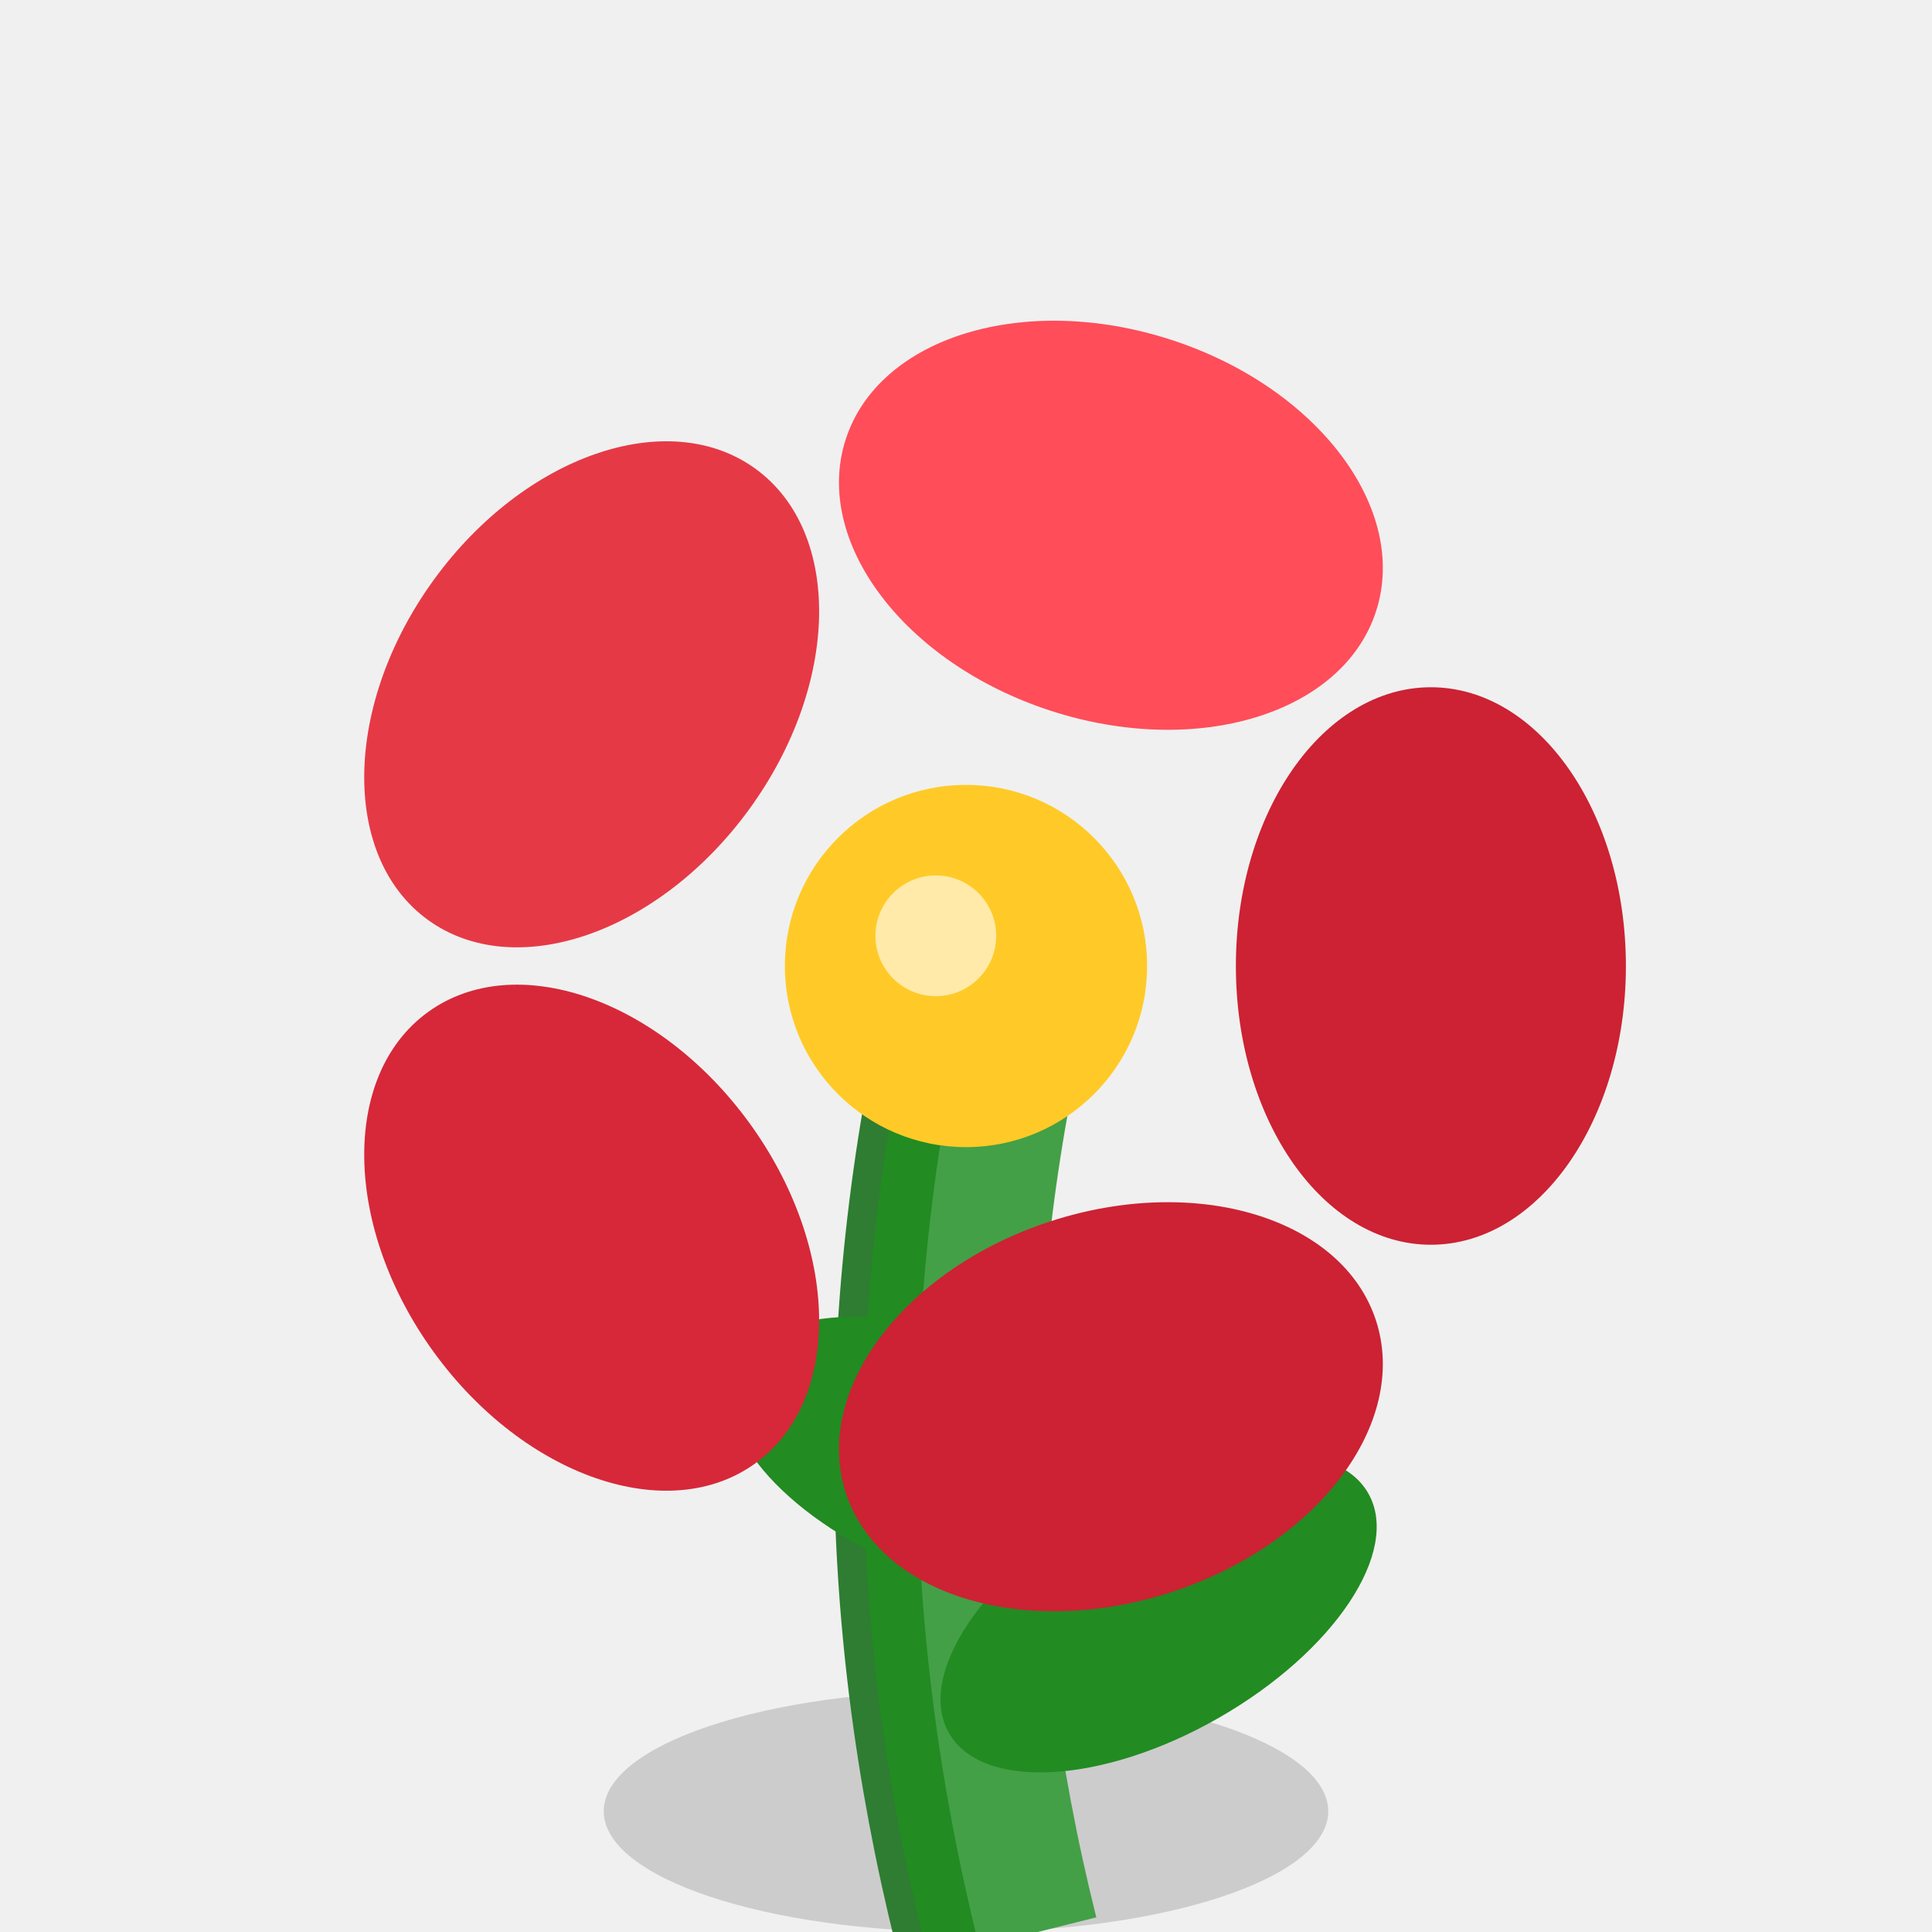
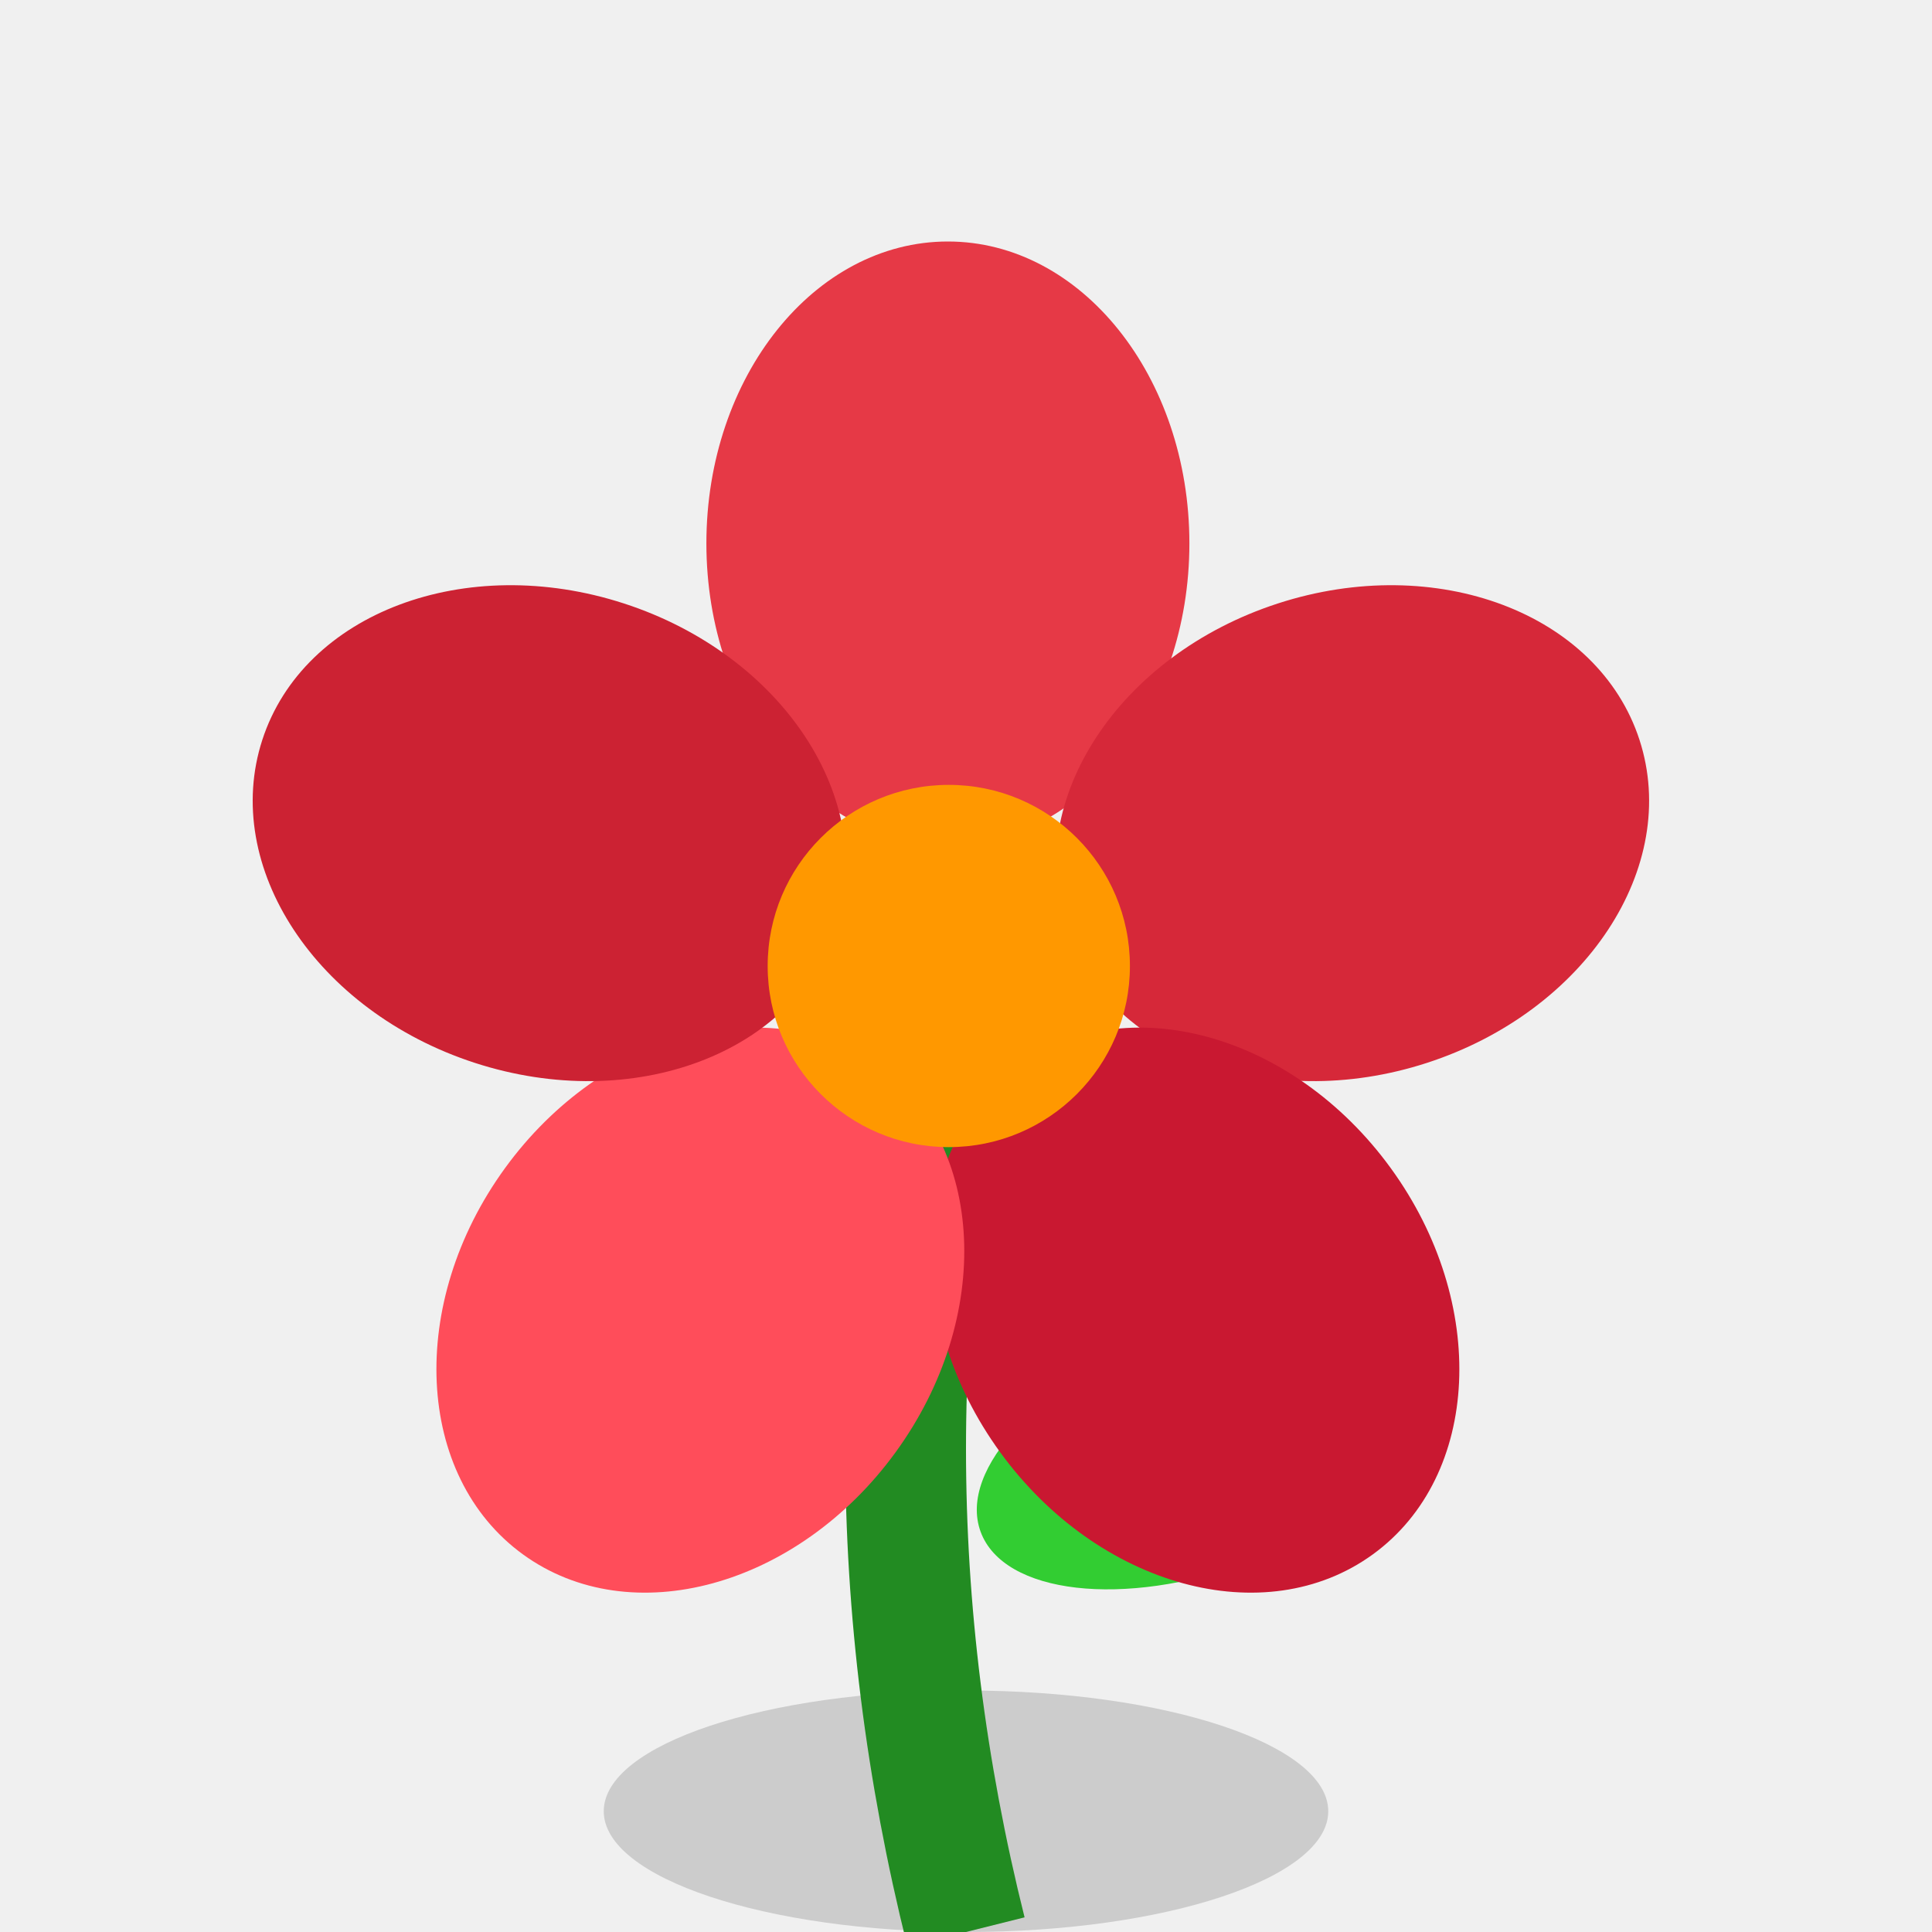
<svg xmlns="http://www.w3.org/2000/svg" width="32" height="32" viewBox="0 0 32 32">
  <ellipse cx="16" cy="30" rx="6" ry="2" fill="rgba(0,0,0,0.15)" />
-   <path d="M15.812,32 Q13.812,24 15.812,16" stroke="#2e7d32" stroke-width="2" fill="none" />
-   <path d="M16.296,32 Q14.296,24 16.296,16" stroke="#228b22" stroke-width="2" fill="none" />
-   <path d="M17.188,32 Q15.188,24 17.188,16" stroke="#43a047" stroke-width="2" fill="none" />
-   <ellipse cx="15.89" cy="24.166" rx="4" ry="2" fill="#228b22" transform="rotate(21.13209 15.89017 24.16574)" />
-   <ellipse cx="19.19" cy="26.719" rx="4" ry="2" fill="#228b22" transform="rotate(-29.76894 19.19003 26.71882)" />
-   <ellipse cx="23.7" cy="16.0" rx="3.23" ry="4.617" fill="#cc2233" transform="rotate(0 23.7 16.0)" />
-   <ellipse cx="18.4" cy="23.3" rx="3.23" ry="4.617" fill="#cc2233" transform="rotate(72 18.4 23.3)" />
-   <ellipse cx="9.8" cy="20.5" rx="3.23" ry="4.617" fill="#d62839" transform="rotate(144 9.8 20.5)" />
-   <ellipse cx="9.8" cy="11.5" rx="3.23" ry="4.617" fill="#e63946" transform="rotate(216 9.8 11.5)" />
-   <ellipse cx="18.4" cy="8.7" rx="3.23" ry="4.617" fill="#ff4d5a" transform="rotate(288 18.4 8.7)" />
-   <circle cx="16" cy="16" r="3" fill="#ffca28" />
-   <circle cx="15.5" cy="15.5" r="1" fill="#fff" opacity="0.6" />
+   <path d="M16,32 Q14,24 16,16" stroke="#228b22" stroke-width="2" fill="none" />
+   <ellipse cx="20" cy="24" rx="4" ry="2" fill="#32cd32" transform="rotate(-20 20 24)" />
+   <ellipse cx="15.7" cy="9.0" rx="4" ry="5" fill="#e63946" transform="rotate(0 15.7 9.0)" />
+   <ellipse cx="22.4" cy="13.8" rx="4" ry="5" fill="#d62839" transform="rotate(72 22.4 13.8)" />
+   <ellipse cx="19.8" cy="21.7" rx="4" ry="5" fill="#c91831" transform="rotate(144 19.8 21.7)" />
+   <ellipse cx="11.6" cy="21.7" rx="4" ry="5" fill="#ff4d5a" transform="rotate(216 11.6 21.7)" />
+   <ellipse cx="9.1" cy="13.8" rx="4" ry="5" fill="#cc2233" transform="rotate(288 9.1 13.8)" />
+   <circle cx="15.715" cy="16" r="3" fill="#ff9800" />
</svg>
